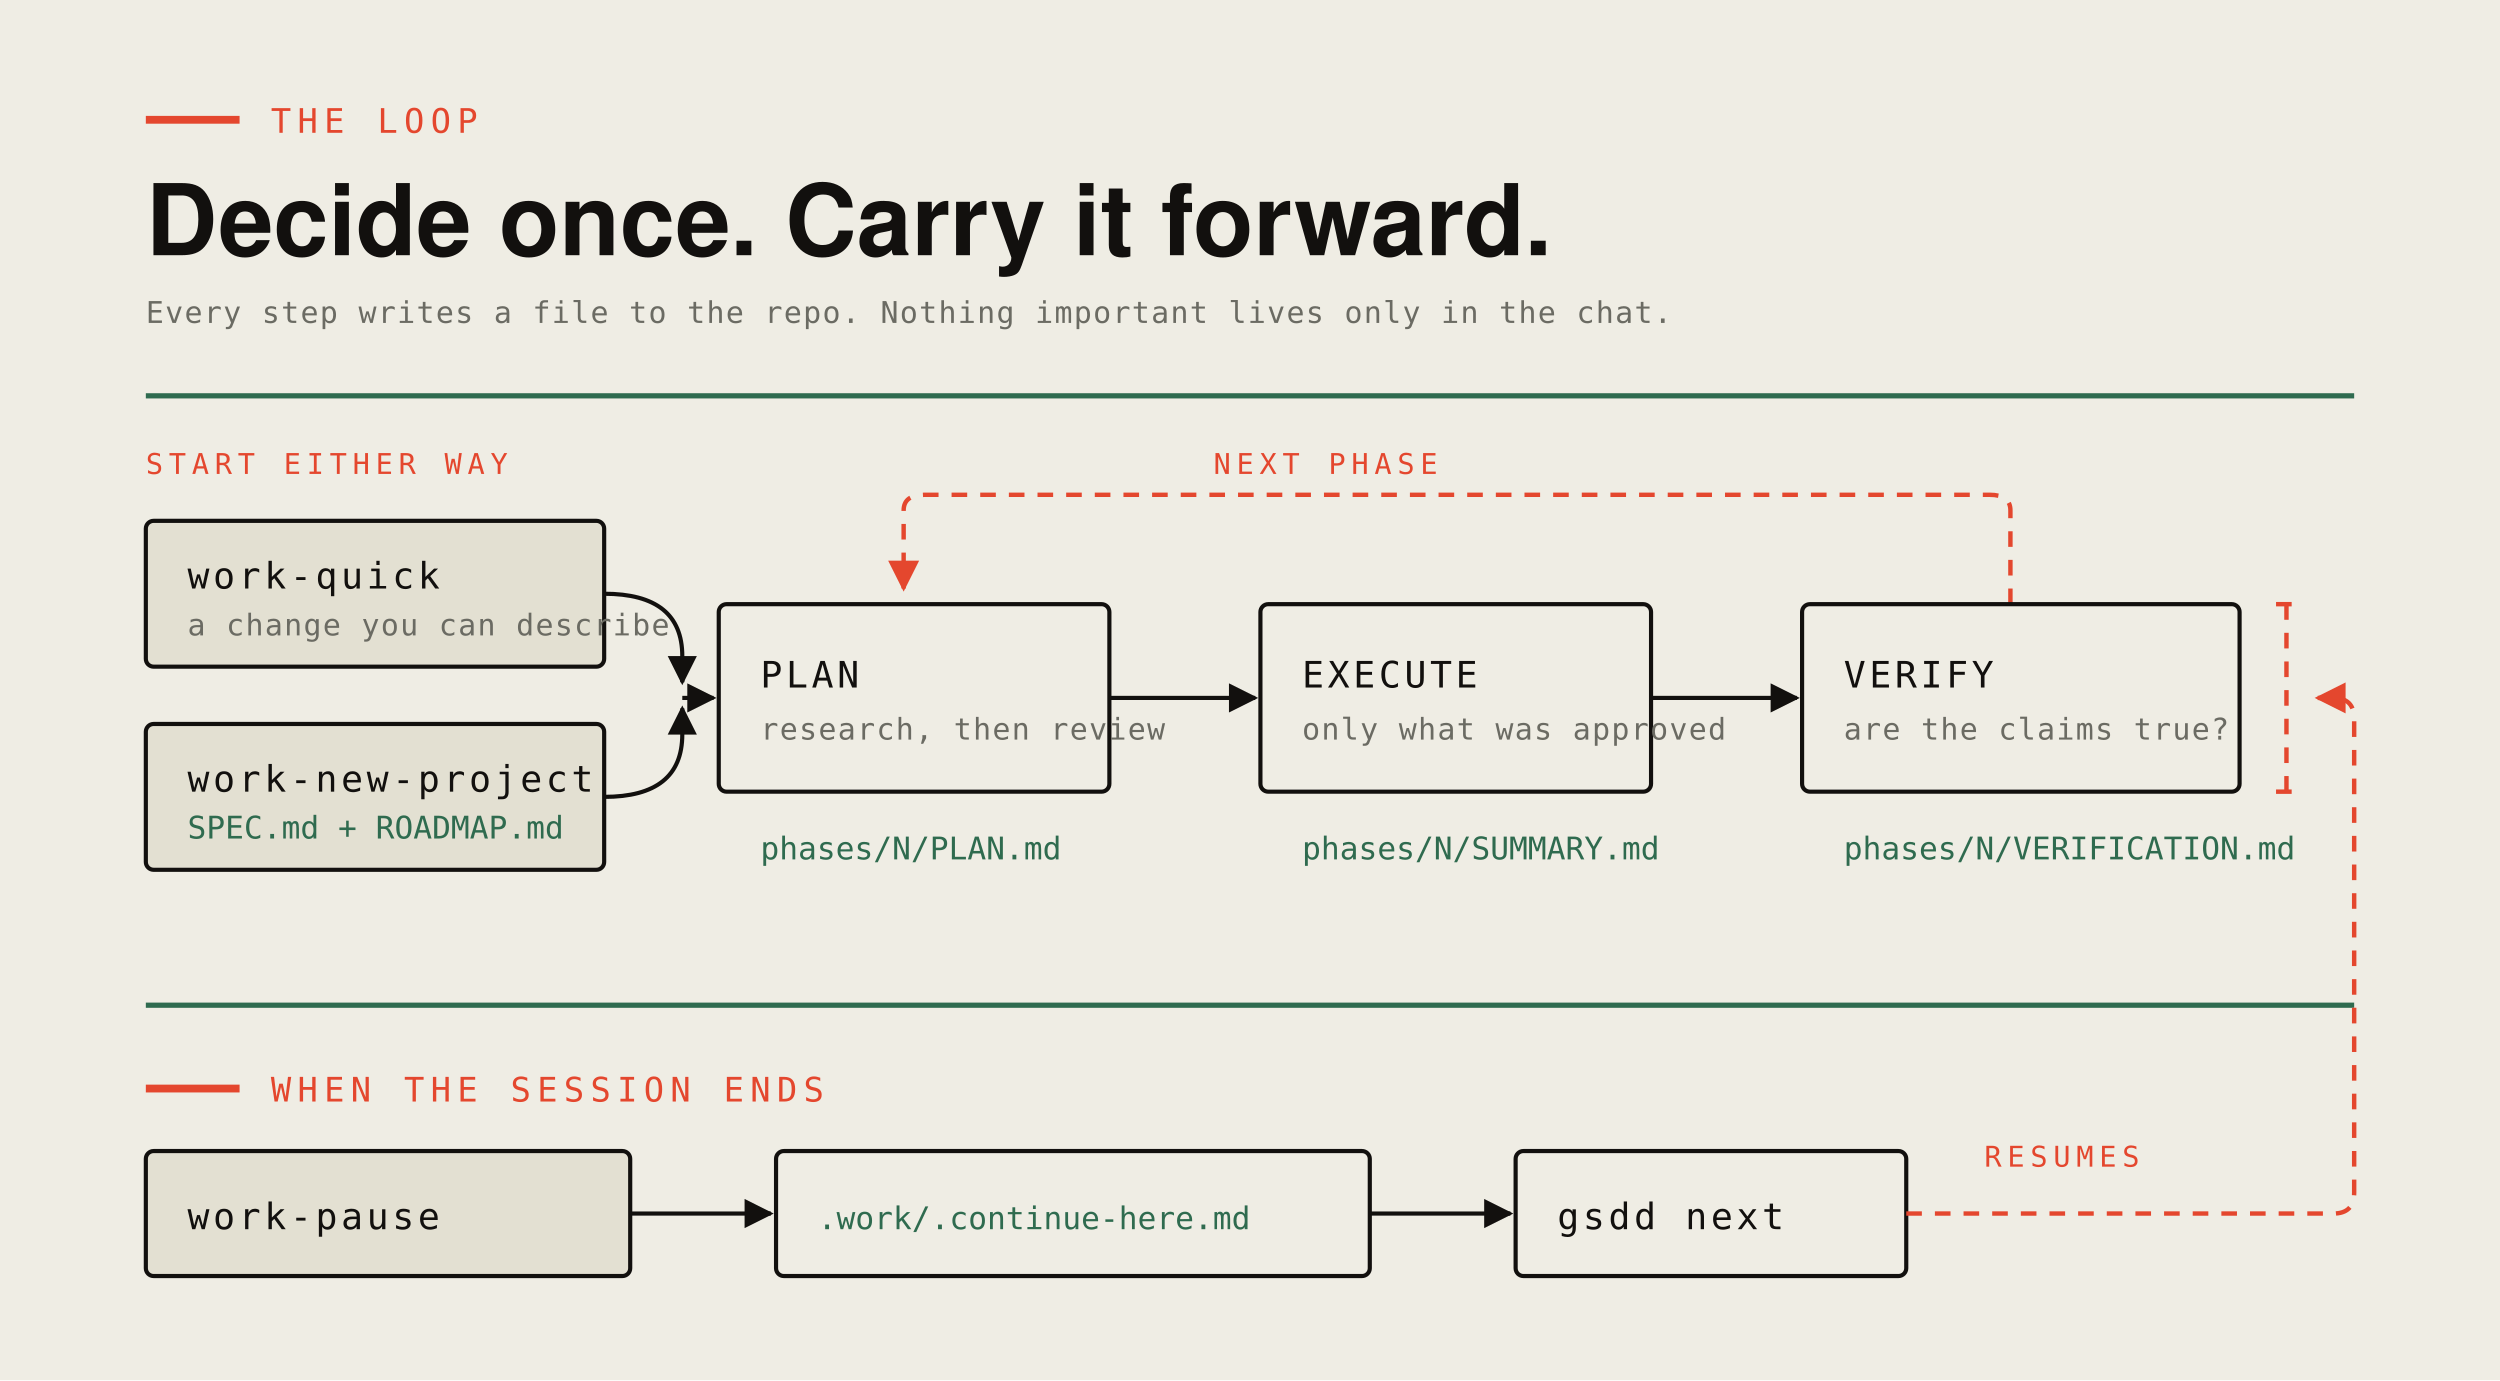
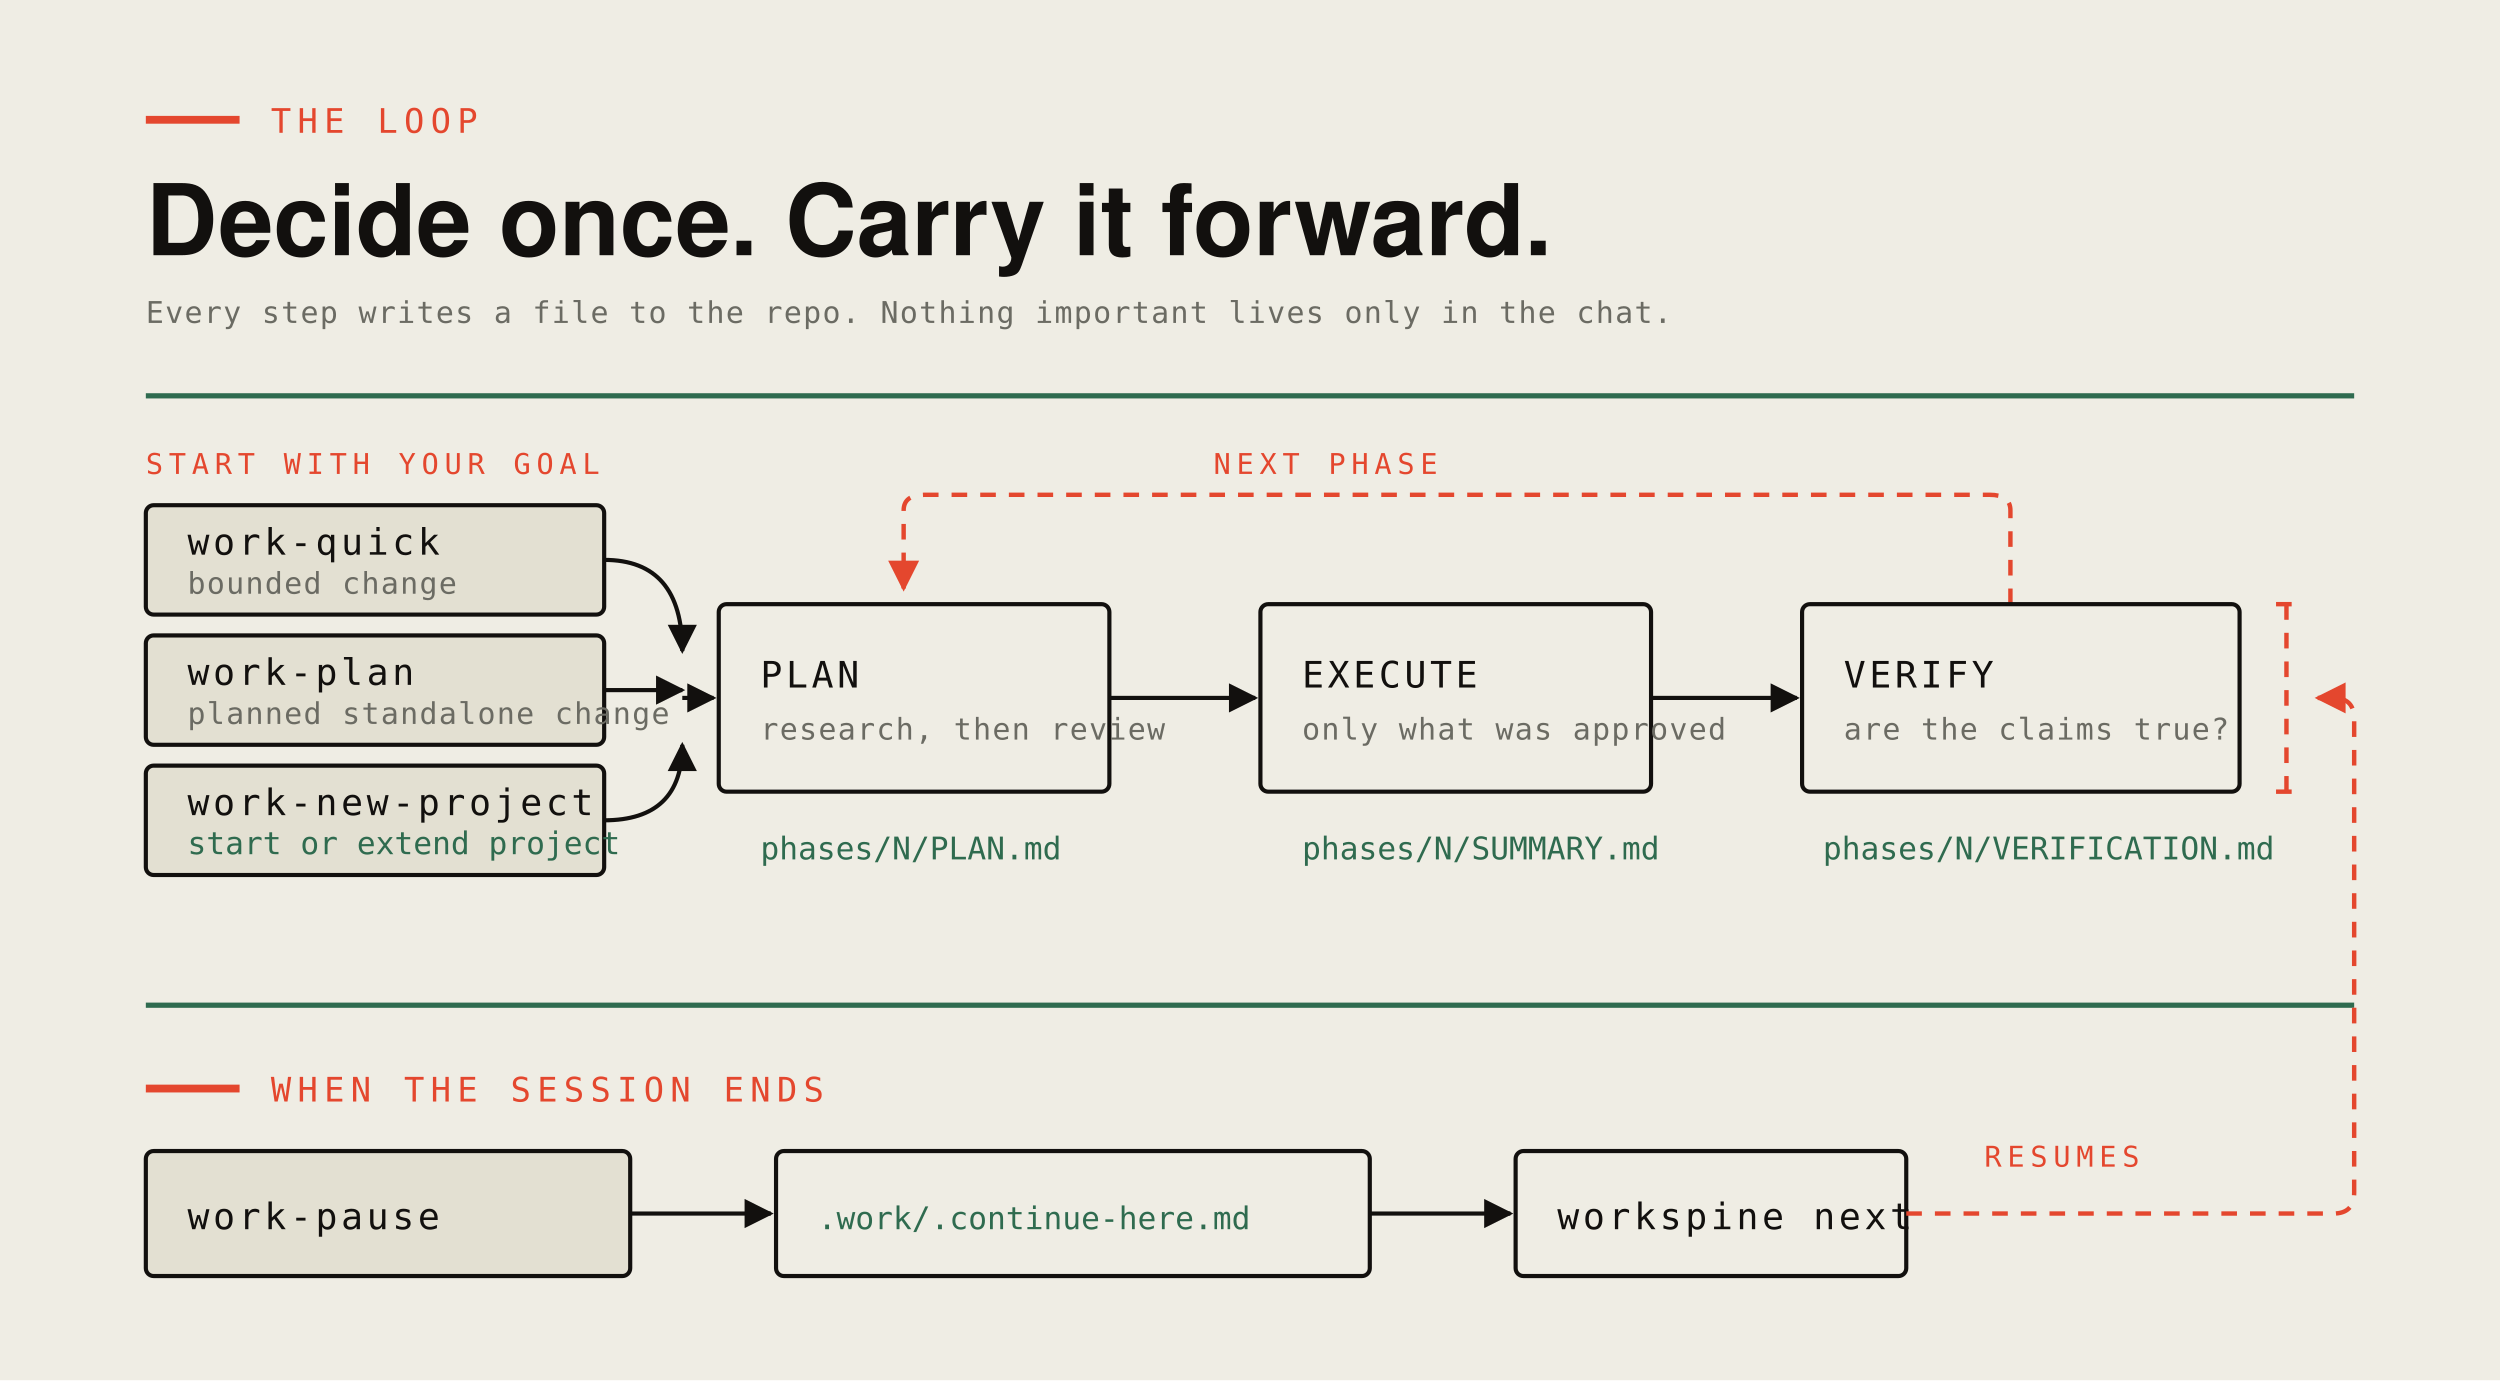
- <svg xmlns="http://www.w3.org/2000/svg" viewBox="0 0 960 530" width="960" height="530" role="img" aria-label="Two ways in: work-quick for a bounded change, or work-new-project which writes a spec and roadmap first. Both feed a plan, execute, verify loop that repeats and writes a file at every step. work-pause writes a checkpoint that gsdd next reads to resume.">
+ <svg xmlns="http://www.w3.org/2000/svg" viewBox="0 0 960 530" width="960" height="530" role="img" aria-label="Three ways in: work-quick for a bounded change, work-plan for a planned standalone change, or work-new-project to start or extend a project. All feed a plan, execute, verify loop. work-pause writes a checkpoint that workspine next reads to resume.">
  <defs>
    <style>
      .bg    { fill: #EFEDE4; }
      .ink   { fill: #12100E; }
      .mono  { font-family: 'SF Mono','JetBrains Mono','Fira Code',Consolas,monospace; }
      .disp  { font-family: 'Helvetica Neue',Helvetica,Arial,sans-serif; font-weight: 700; }
      .kicker{ font-size: 13px; letter-spacing: 2.4px; fill: #E4472E; }
      .rlbl  { font-size: 11px; letter-spacing: 2.2px; fill: #E4472E; }
      .label { font-size: 14px; letter-spacing: 1.4px; fill: #12100E; }
      .sub   { font-size: 11.5px; letter-spacing: .5px; fill: #6B6B63; }
      .file  { font-size: 12px; fill: #2F6B4F; }
      .box   { fill: none; stroke: #12100E; stroke-width: 1.6; }
      .boxf  { fill: #E3E0D2; stroke: #12100E; stroke-width: 1.6; }
      .rule  { stroke: #2F6B4F; stroke-width: 2; }
      .flow  { stroke: #12100E; stroke-width: 1.6; fill: none; }
      .back  { stroke: #E4472E; stroke-width: 1.7; fill: none; stroke-dasharray: 6 5; }
      .tick  { stroke: #E4472E; stroke-width: 3; }
    </style>
    <marker id="a" viewBox="0 0 10 10" refX="9" refY="5" markerWidth="7" markerHeight="7" orient="auto-start-reverse">
      <path d="M0 0 L10 5 L0 10 z" fill="#12100E" />
    </marker>
    <marker id="ar" viewBox="0 0 10 10" refX="9" refY="5" markerWidth="7" markerHeight="7" orient="auto-start-reverse">
      <path d="M0 0 L10 5 L0 10 z" fill="#E4472E" />
    </marker>
  </defs>
  <rect class="bg" width="960" height="530" />
  <line class="tick" x1="56" y1="46" x2="92" y2="46" />
  <text class="mono kicker" x="104" y="51">THE LOOP</text>
  <text class="disp ink" x="56" y="98" font-size="38">Decide once. Carry it forward.</text>
  <text class="mono sub" x="56" y="124" font-size="12.5">Every step writes a file to the repo. Nothing important lives only in the chat.</text>
  <line class="rule" x1="56" y1="152" x2="904" y2="152" />
  <text class="mono rlbl" x="466" y="182">NEXT PHASE</text>
  <path class="back" d="M772 232 L772 196 Q772 190 764 190 L355 190 Q347 190 347 196 L347 226" marker-end="url(#ar)" />
-   <text class="mono rlbl" x="56" y="182" fill="#6B6B63">START EITHER WAY</text>
-   <rect class="boxf" x="56" y="200" width="176" height="56" rx="3" />
-   <text class="mono label" x="72" y="226">work-quick</text>
-   <text class="mono sub" x="72" y="244">a change you can describe</text>
-   <rect class="boxf" x="56" y="278" width="176" height="56" rx="3" />
-   <text class="mono label" x="72" y="304">work-new-project</text>
-   <text class="mono file" x="72" y="322">SPEC.md + ROADMAP.md</text>
-   <path class="flow" d="M232 228 Q262 228 262 252 L262 262" marker-end="url(#a)" />
-   <path class="flow" d="M232 306 Q262 306 262 282 L262 272" marker-end="url(#a)" />
+   <text class="mono rlbl" x="56" y="182" fill="#6B6B63">START WITH YOUR GOAL</text>
+   <rect class="boxf" x="56" y="194" width="176" height="42" rx="3" />
+   <text class="mono label" x="72" y="213">work-quick</text>
+   <text class="mono sub" x="72" y="228">bounded change</text>
+   <rect class="boxf" x="56" y="244" width="176" height="42" rx="3" />
+   <text class="mono label" x="72" y="263">work-plan</text>
+   <text class="mono sub" x="72" y="278">planned standalone change</text>
+   <rect class="boxf" x="56" y="294" width="176" height="42" rx="3" />
+   <text class="mono label" x="72" y="313">work-new-project</text>
+   <text class="mono file" x="72" y="328">start or extend project</text>
+   <path class="flow" d="M232 215 Q262 215 262 250" marker-end="url(#a)" />
+   <path class="flow" d="M232 265 L262 265" marker-end="url(#a)" />
+   <path class="flow" d="M232 315 Q262 315 262 286" marker-end="url(#a)" />
  <path class="flow" d="M262 268 L274 268" marker-end="url(#a)" />
  <rect class="box" x="276" y="232" width="150" height="72" rx="3" />
  <text class="mono label" x="292" y="264">PLAN</text>
  <text class="mono sub" x="292" y="284">research, then review</text>
  <text class="mono file" x="292" y="330">phases/N/PLAN.md</text>
  <path class="flow" d="M426 268 L482 268" marker-end="url(#a)" />
  <rect class="box" x="484" y="232" width="150" height="72" rx="3" />
  <text class="mono label" x="500" y="264">EXECUTE</text>
  <text class="mono sub" x="500" y="284">only what was approved</text>
  <text class="mono file" x="500" y="330">phases/N/SUMMARY.md</text>
  <path class="flow" d="M634 268 L690 268" marker-end="url(#a)" />
  <rect class="box" x="692" y="232" width="168" height="72" rx="3" />
  <text class="mono label" x="708" y="264">VERIFY</text>
  <text class="mono sub" x="708" y="284">are the claims true?</text>
-   <text class="mono file" x="708" y="330">phases/N/VERIFICATION.md</text>
+   <text class="mono file" x="700" y="330" font-size="10">phases/N/VERIFICATION.md</text>
  <line class="rule" x1="56" y1="386" x2="904" y2="386" />
  <line class="tick" x1="56" y1="418" x2="92" y2="418" />
  <text class="mono kicker" x="104" y="423">WHEN THE SESSION ENDS</text>
  <rect class="boxf" x="56" y="442" width="186" height="48" rx="3" />
  <text class="mono label" x="72" y="472">work-pause</text>
  <path class="flow" d="M242 466 L296 466" marker-end="url(#a)" />
  <rect class="box" x="298" y="442" width="228" height="48" rx="3" />
  <text class="mono file" x="314" y="472">.work/.continue-here.md</text>
  <path class="flow" d="M526 466 L580 466" marker-end="url(#a)" />
  <rect class="box" x="582" y="442" width="150" height="48" rx="3" />
-   <text class="mono label" x="598" y="472">gsdd next</text>
+   <text class="mono label" x="598" y="472">workspine next</text>
  <text class="mono rlbl" x="762" y="448">RESUMES</text>
  <path class="back" d="M732 466 L896 466 Q904 466 904 458 L904 276 Q904 268 896 268 L890 268" marker-end="url(#ar)" />
  <path class="back" d="M878 232 L878 304" stroke-dasharray="none" stroke-width="1.4" />
  <path class="back" d="M874 232 L882 232 M874 304 L882 304" stroke-dasharray="none" stroke-width="1.4" />
</svg>
